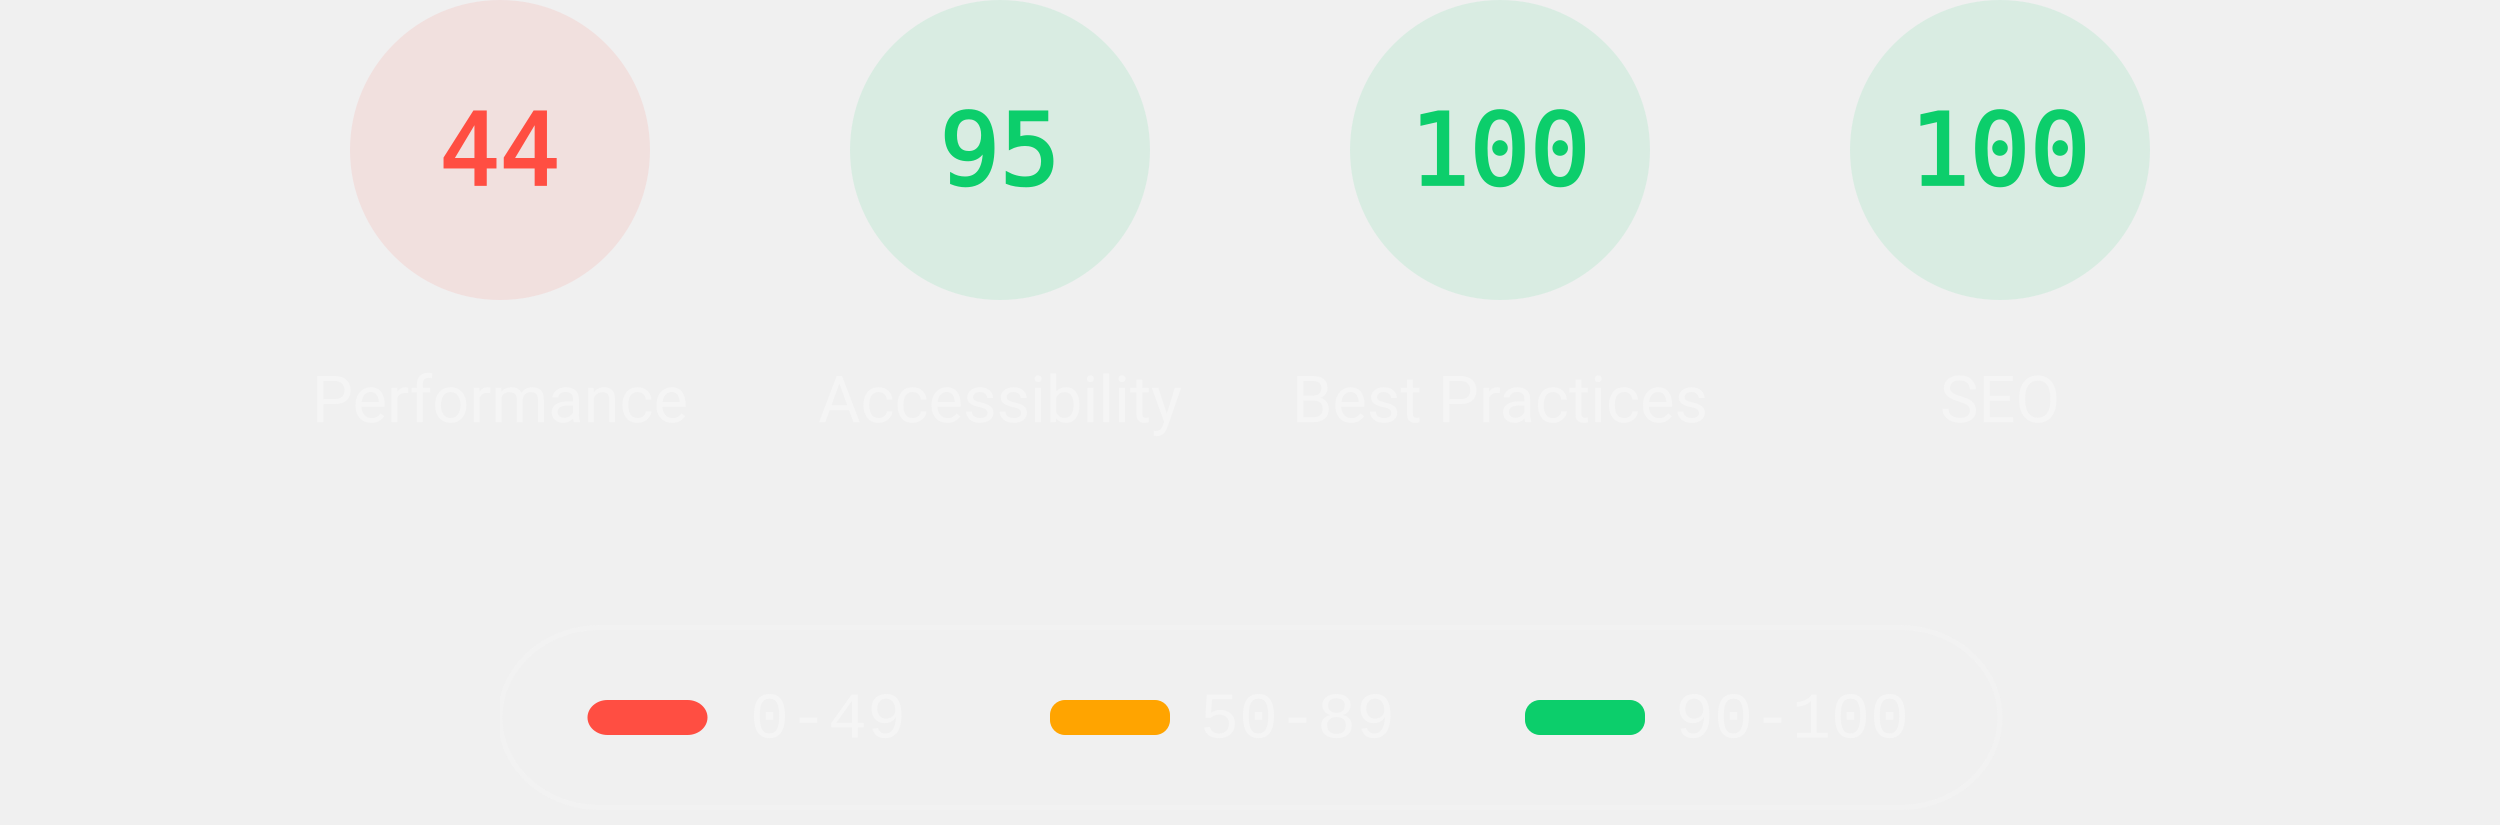
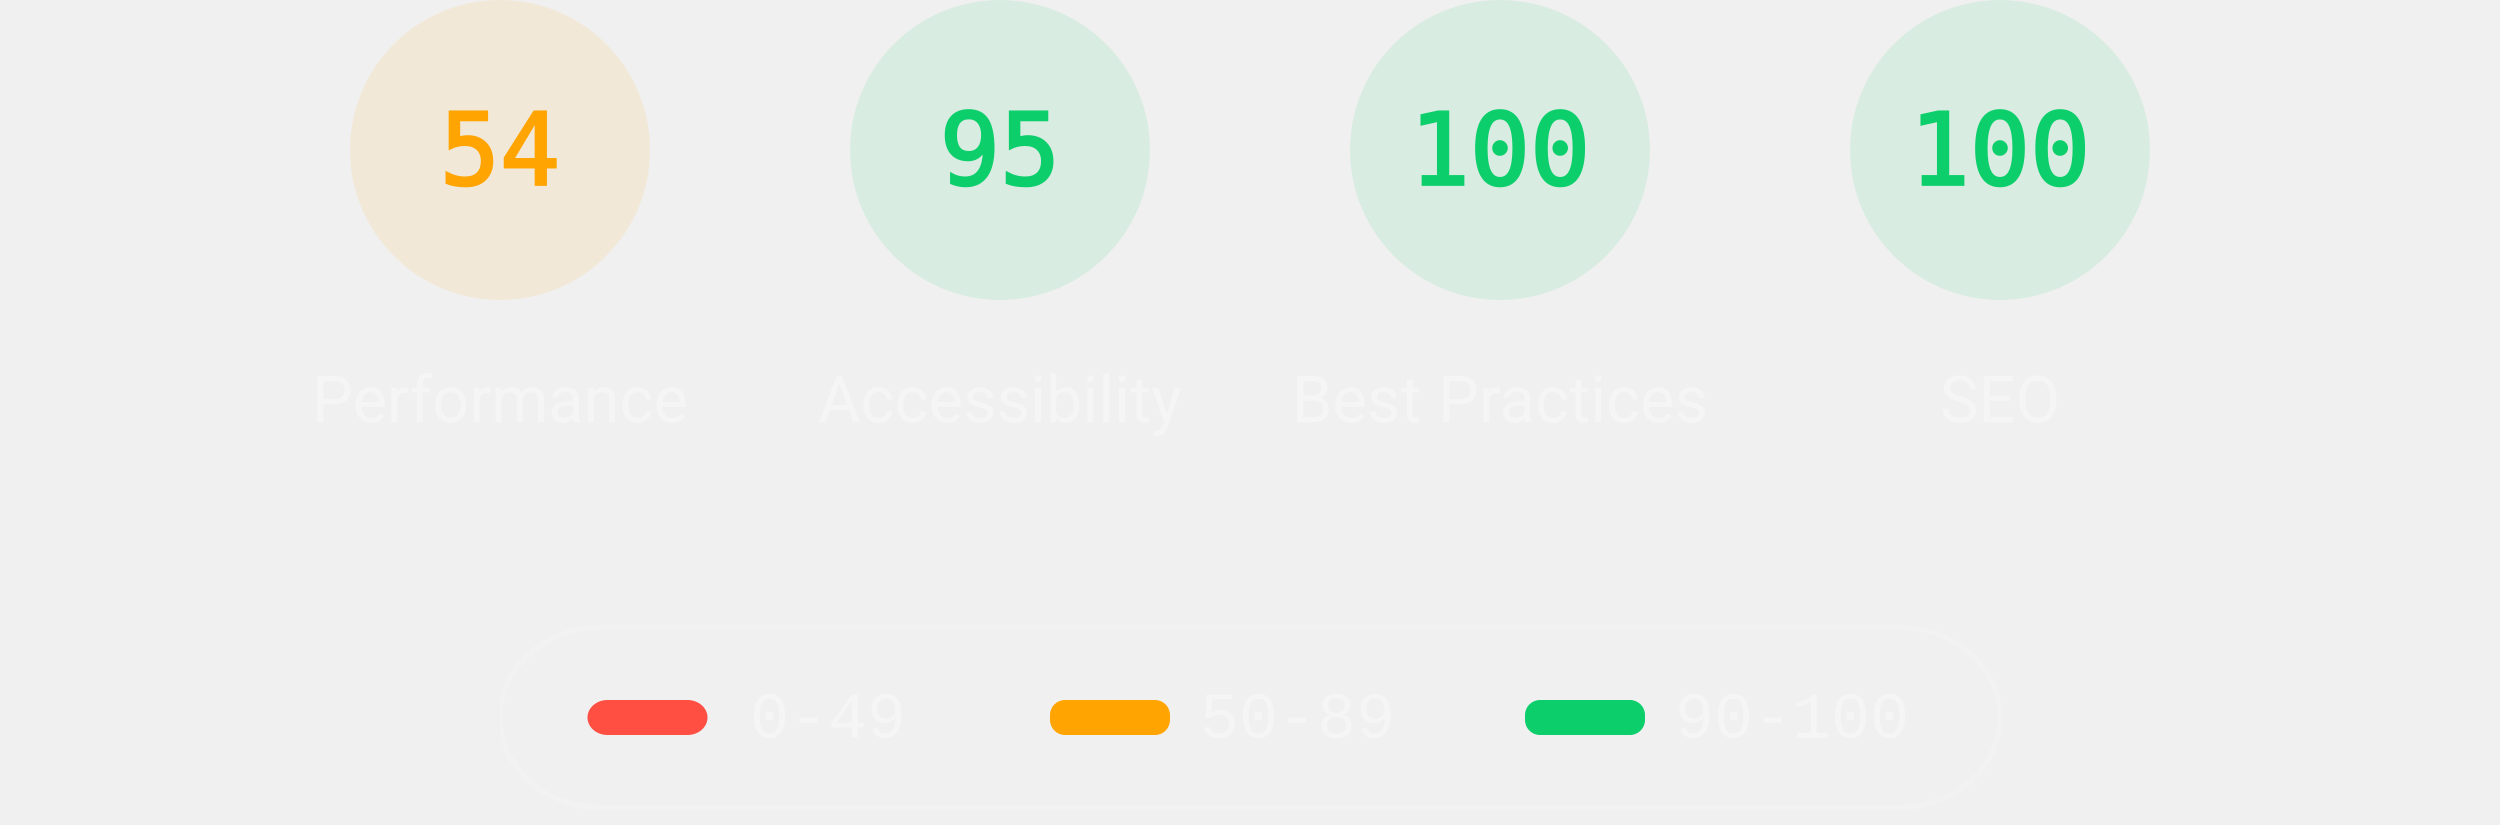
<svg xmlns="http://www.w3.org/2000/svg" class="theme--dark" fill="none" width="1000" height="330">
  <style>
			.gauge-base {
				opacity: 0.1
			}

			.gauge-arc {
				fill: none;
				animation-delay: 250ms;
				stroke-linecap: round;
				transform: rotate(-90deg);
				transform-origin: 100px 60px;
				animation: load-gauge 1s ease forwards
			}

			.guage-text {
				font-size: 40px;
				font-family: monospace;
				text-align: center
			}

			.guage-red {
				color: #ff4e42;
				fill: #ff4e42;
				stroke: #ff4e42
			}
			.guage-orange {
				color: #ffa400;
				fill: #ffa400;
				stroke: #ffa400
			}
			.guage-green {
				color: #0cce6b;
				fill: #0cce6b;
				stroke: #0cce6b
			}
			.theme--agnostic .guage-undefined {
				color: #5c5c5c;
				fill: #5c5c5c;
				stroke: #5c5c5c
			}
			.theme--light .guage-undefined {
				color: #1e1e1e;
				fill: #1e1e1e;
				stroke: #1e1e1e
			}
			.theme--dark .guage-undefined {
				color: #f5f5f5;
				fill: #f5f5f5;
				stroke: #f5f5f5
			}

			.guage-title {
				stroke: none;
				font-size: 26px;
				line-height: 26px;
				font-family: Roboto, Halvetica, Arial, sans-serif
			}
			.metric.guage-title {
				font-family: 'Courier New', Courier, monospace
			}
			.theme--agnostic .guage-title {
				color: #737373;
				fill: #737373
			}
			.theme--light .guage-title {
				color: #212121;
				fill: #212121
			}
			.theme--dark .guage-title {
				color: #f5f5f5;
				fill: #f5f5f5
			}

			@keyframes load-gauge {
				from {
					stroke-dasharray: 0 352.858
				}
			}
			.lh-gauge--pwa__disc {
				fill: #e0e0e0
			}
			.lh-gauge--pwa__logo {
				position: relative;
				fill: #b0b0b0
			}
			.lh-gauge--pwa__invisible {
				display: none
			}
			.lh-gauge--pwa__visible {
				display: inline
			}
			.guage-invisible {
				display: none
			}
			.lh-gauge--pwa__logo--primary-color {
				fill: #304ffe
			}
			.theme--agnostic .lh-gauge--pwa__logo--secondary-color {
				fill: #787878
			}
			.theme--light .lh-gauge--pwa__logo--secondary-color {
				fill: #3d3d3d
			}
			.theme--dark .lh-gauge--pwa__logo--secondary-color {
				fill: #d8b6b6
			}
			.theme--light #svg_2 {
				stroke: #00000022
			}
			.theme--agnostic #svg_2 {
				stroke: #616161
			}
			.theme--light #svg_2 {
				stroke: #00000022
			}
			.theme--dark #svg_2 {
				stroke: #f5f5f566
			}
		</style>
-   <svg class="guage-div guage-perf guage-red" viewBox="0 0 200 200" width="200" height="200" x="100" y="0">
-     <circle class="gauge-base" r="56" cx="100" cy="60" stroke-width="8" />
-     <circle class="gauge-arc guage-arc-1" r="56" cx="100" cy="60" stroke-width="8" style="stroke-dasharray: 154.818, 351.858;" />
-     <text class="guage-text" x="100px" y="60px" alignment-baseline="central" dominant-baseline="central" text-anchor="middle">44</text>
+   <svg class="guage-div guage-perf guage-orange" viewBox="0 0 200 200" width="200" height="200" x="100" y="0">
+     <circle class="gauge-base" r="56" cx="100" cy="60" stroke-width="8" />
+     <circle class="gauge-arc guage-arc-1" r="56" cx="100" cy="60" stroke-width="8" style="stroke-dasharray: 190.003, 351.858;" />
+     <text class="guage-text" x="100px" y="60px" alignment-baseline="central" dominant-baseline="central" text-anchor="middle">54</text>
    <text class="guage-title" x="100px" y="160px" alignment-baseline="central" dominant-baseline="central" text-anchor="middle">Performance</text>
  </svg>
  <svg class="guage-div guage-acc guage-green" viewBox="0 0 200 200" width="200" height="200" x="300" y="0">
    <circle class="gauge-base" r="56" cx="100" cy="60" stroke-width="8" />
    <circle class="gauge-arc guage-arc-2" r="56" cx="100" cy="60" stroke-width="8" style="stroke-dasharray: 334.265, 351.858;" />
    <text class="guage-text" x="100px" y="60px" alignment-baseline="central" dominant-baseline="central" text-anchor="middle">95</text>
    <text class="guage-title" x="100px" y="160px" alignment-baseline="central" dominant-baseline="central" text-anchor="middle">Accessibility</text>
  </svg>
  <svg class="guage-div guage-best guage-green" viewBox="0 0 200 200" width="200" height="200" x="500" y="0">
    <circle class="gauge-base" r="56" cx="100" cy="60" stroke-width="8" />
    <circle class="gauge-arc guage-arc-3" r="56" cx="100" cy="60" stroke-width="8" style="stroke-dasharray: 351.858, 351.858;" />
    <text class="guage-text" x="100px" y="60px" alignment-baseline="central" dominant-baseline="central" text-anchor="middle">100</text>
    <text class="guage-title" x="100px" y="160px" alignment-baseline="central" dominant-baseline="central" text-anchor="middle">Best Practices</text>
  </svg>
  <svg class="guage-div guage-seo guage-green" viewBox="0 0 200 200" width="200" height="200" x="700" y="0">
    <circle class="gauge-base" r="56" cx="100" cy="60" stroke-width="8" />
    <circle class="gauge-arc guage-arc-4" r="56" cx="100" cy="60" stroke-width="8" style="stroke-dasharray: 351.858, 351.858;" />
    <text class="guage-text" x="100px" y="60px" alignment-baseline="central" dominant-baseline="central" text-anchor="middle">100</text>
    <text class="guage-title" x="100px" y="160px" alignment-baseline="central" dominant-baseline="central" text-anchor="middle">SEO</text>
  </svg>
  <svg class="guage-div guage-pwa guage-invisible" viewBox="0 0 200 200" width="200" height="200" x="900" y="0">
    <svg viewBox="0 0 60 60" width="112" height="112" x="44" y="4">
      <defs>
        <linearGradient id="lh-gauge--pwa__check-circle__gradient-0" x1="50%" y1="0%" x2="50%" y2="100%">
          <stop stop-color="#00C852" offset="0%" />
          <stop stop-color="#009688" offset="100%" />
        </linearGradient>
        <linearGradient id="lh-gauge--pwa__installable__shadow-gradient-0" x1="76.056%" x2="24.111%" y1="82.995%" y2="24.735%">
          <stop stop-color="#A5D6A7" offset="0%" />
          <stop stop-color="#80CBC4" offset="100%" />
        </linearGradient>
        <linearGradient id="lh-gauge--pwa__fast-reliable__shadow-gradient-0" x1="76.056%" y1="82.995%" x2="25.678%" y2="26.493%">
          <stop stop-color="#64B5F6" offset="0%" />
          <stop stop-color="#2979FF" offset="100%" />
        </linearGradient>
        <g id="lh-gauge--pwa__fast-reliable-badge-0">
          <circle fill="#FFFFFF" cx="10" cy="10" r="10" />
          <path fill="#304FFE" d="M10 3.58l5.25 2.34v3.5c0 3.23-2.24 6.26-5.25 7-3.01-.74-5.25-3.77-5.25-7v-3.5L10 3.58zm-.47 10.74l2.76-4.83.03-.07c.04-.08 0-.24-.22-.24h-1.64l.47-3.26h-.47l-2.7 4.77c-.02.01.05-.1-.04.05-.09.16-.1.31.18.31h1.63l-.47 3.27h.47z" />
        </g>
        <g id="lh-gauge--pwa__installable-badge-0">
          <circle fill="#FFFFFF" cx="10" cy="10" r="10" />
          <path fill="#009688" d="M10 4.167A5.835 5.835 0 0 0 4.167 10 5.835 5.835 0 0 0 10 15.833 5.835 5.835 0 0 0 15.833 10 5.835 5.835 0 0 0 10 4.167zm2.917 6.416h-2.334v2.334H9.417v-2.334H7.083V9.417h2.334V7.083h1.166v2.334h2.334v1.166z" />
        </g>
      </defs>
      <g stroke="none" fill-rule="nonzero">
        <circle class="lh-gauge--pwa__disc" cx="30" cy="30" r="30" />
        <g class="lh-gauge--pwa__logo">
          <path d="M35.66 19.39l.7-1.75h2L37.4 15 38.6 12l3.4 9h-2.51l-.58-1.61z" />
          <path d="M33.52 21l3.65-9h-2.42l-2.5 5.82L30.5 12h-1.86l-1.9 5.82-1.35-2.65-1.21 3.72L25.4 21h2.38l1.72-5.2 1.64 5.2z" />
          <path fill-rule="nonzero" d="M20.3 17.91h1.48c.45 0 .85-.05 1.2-.15l.39-1.18 1.07-3.3a2.64 2.64 0 0 0-.28-.37c-.55-.6-1.36-.91-2.42-.91H18v9h2.3V17.9zm1.96-3.84c.22.22.33.5.33.87 0 .36-.1.65-.29.87-.2.23-.59.35-1.15.35h-.86v-2.41h.87c.52 0 .89.1 1.1.32z" />
        </g>
        <rect class="lh-gauge--pwa__component lh-gauge--pwa__na-line lh-gauge--pwa__invisible" fill="#FFFFFF" x="20" y="32" width="20" height="4" rx="2" />
        <g class="lh-gauge--pwa__component lh-gauge--pwa__fast-reliable-badge lh-gauge--pwa__invisible" transform="translate(20, 29)">
          <path fill="url(#lh-gauge--pwa__fast-reliable__shadow-gradient-0)" d="M33.63 19.49A30 30 0 0 1 16.2 30.36L3 17.14 17.14 3l16.49 16.49z" />
          <use href="#lh-gauge--pwa__fast-reliable-badge-0" />
        </g>
        <g class="lh-gauge--pwa__component lh-gauge--pwa__installable-badge lh-gauge--pwa__invisible" transform="translate(20, 29)">
          <path fill="url(#lh-gauge--pwa__installable__shadow-gradient-0)" d="M33.629 19.487c-4.272 5.453-10.391 9.39-17.415 10.869L3 17.142 17.142 3 33.63 19.487z" />
          <use href="#lh-gauge--pwa__installable-badge-0" />
        </g>
        <g class="lh-gauge--pwa__component lh-gauge--pwa__fast-reliable-installable-badges lh-gauge--pwa__invisible">
          <g transform="translate(8, 29)">
            <path fill="url(#lh-gauge--pwa__fast-reliable__shadow-gradient-0)" d="M16.321 30.463L3 17.143 17.142 3l22.365 22.365A29.864 29.864 0 0 1 22 31c-1.942 0-3.84-.184-5.679-.537z" />
            <use href="#lh-gauge--pwa__fast-reliable-badge-0" />
          </g>
          <g transform="translate(32, 29)">
            <path fill="url(#lh-gauge--pwa__installable__shadow-gradient-0)" d="M25.982 11.84a30.107 30.107 0 0 1-13.08 15.203L3 17.143 17.142 3l8.84 8.84z" />
            <use href="#lh-gauge--pwa__installable-badge-0" />
          </g>
        </g>
        <g class="lh-gauge--pwa__component lh-gauge--pwa__check-circle lh-gauge--pwa__invisible" transform="translate(18, 28)">
          <circle fill="#FFFFFF" cx="12" cy="12" r="12" />
          <path fill="url(#lh-gauge--pwa__check-circle__gradient-0)" d="M12 2a10 10 0 1 0 0 20 10 10 0 0 0 0-20zm-2 15l-5-5 1.41-1.41L10 14.17l7.59-7.59L19 8l-9 9z" />
        </g>
      </g>
    </svg>
    <text class="guage-title" y="160px" alignment-baseline="central" dominant-baseline="central" text-anchor="middle">
      <tspan x="100px" dy="-6px">Progressive</tspan>
      <tspan x="100px" dy="30px">Web App</tspan>
    </text>
  </svg>
  <svg width="604" height="76" x="200" y="250">
    <g>
      <rect fill="none" id="canvas_background" height="80" width="604" y="-1" x="-1" />
      <g display="none" overflow="visible" y="0" x="0" height="100%" width="100%" id="canvasGrid">
        <rect fill="url(#gridpattern)" stroke-width="0" y="0" x="0" height="100%" width="100%" />
      </g>
    </g>
    <g>
      <rect fill-opacity="0" stroke-width="2" rx="40" id="svg_2" height="72" width="600" y="1" x="0" fill="#000000" />
      <rect stroke="#000" rx="8" id="svg_3" height="14" width="48" y="30" x="35" stroke-opacity="null" stroke-width="0" fill="#ff4e42" />
      <rect stroke="#000" rx="6" id="svg_4" height="14" width="48" y="30" x="220" stroke-opacity="null" stroke-width="0" fill="#ffa400" />
      <rect stroke="#000" rx="6" id="svg_5" height="14" width="48" y="30" x="410" stroke-opacity="null" stroke-width="0" fill="#0cce6b" />
      <text class="metric guage-title" xml:space="preserve" text-anchor="start" font-size="26" id="svg_6" y="45" x="100" stroke-opacity="null" stroke-width="0" stroke="#000">0-49</text>
      <text class="metric guage-title" xml:space="preserve" text-anchor="start" font-size="26" id="svg_7" y="45" x="280" stroke-opacity="null" stroke-width="0" stroke="#000">50-89</text>
      <text class="metric guage-title" xml:space="preserve" text-anchor="start" font-size="26" id="svg_8" y="45" x="470" stroke-opacity="null" stroke-width="0" stroke="#000">90-100</text>
    </g>
  </svg>
</svg>
